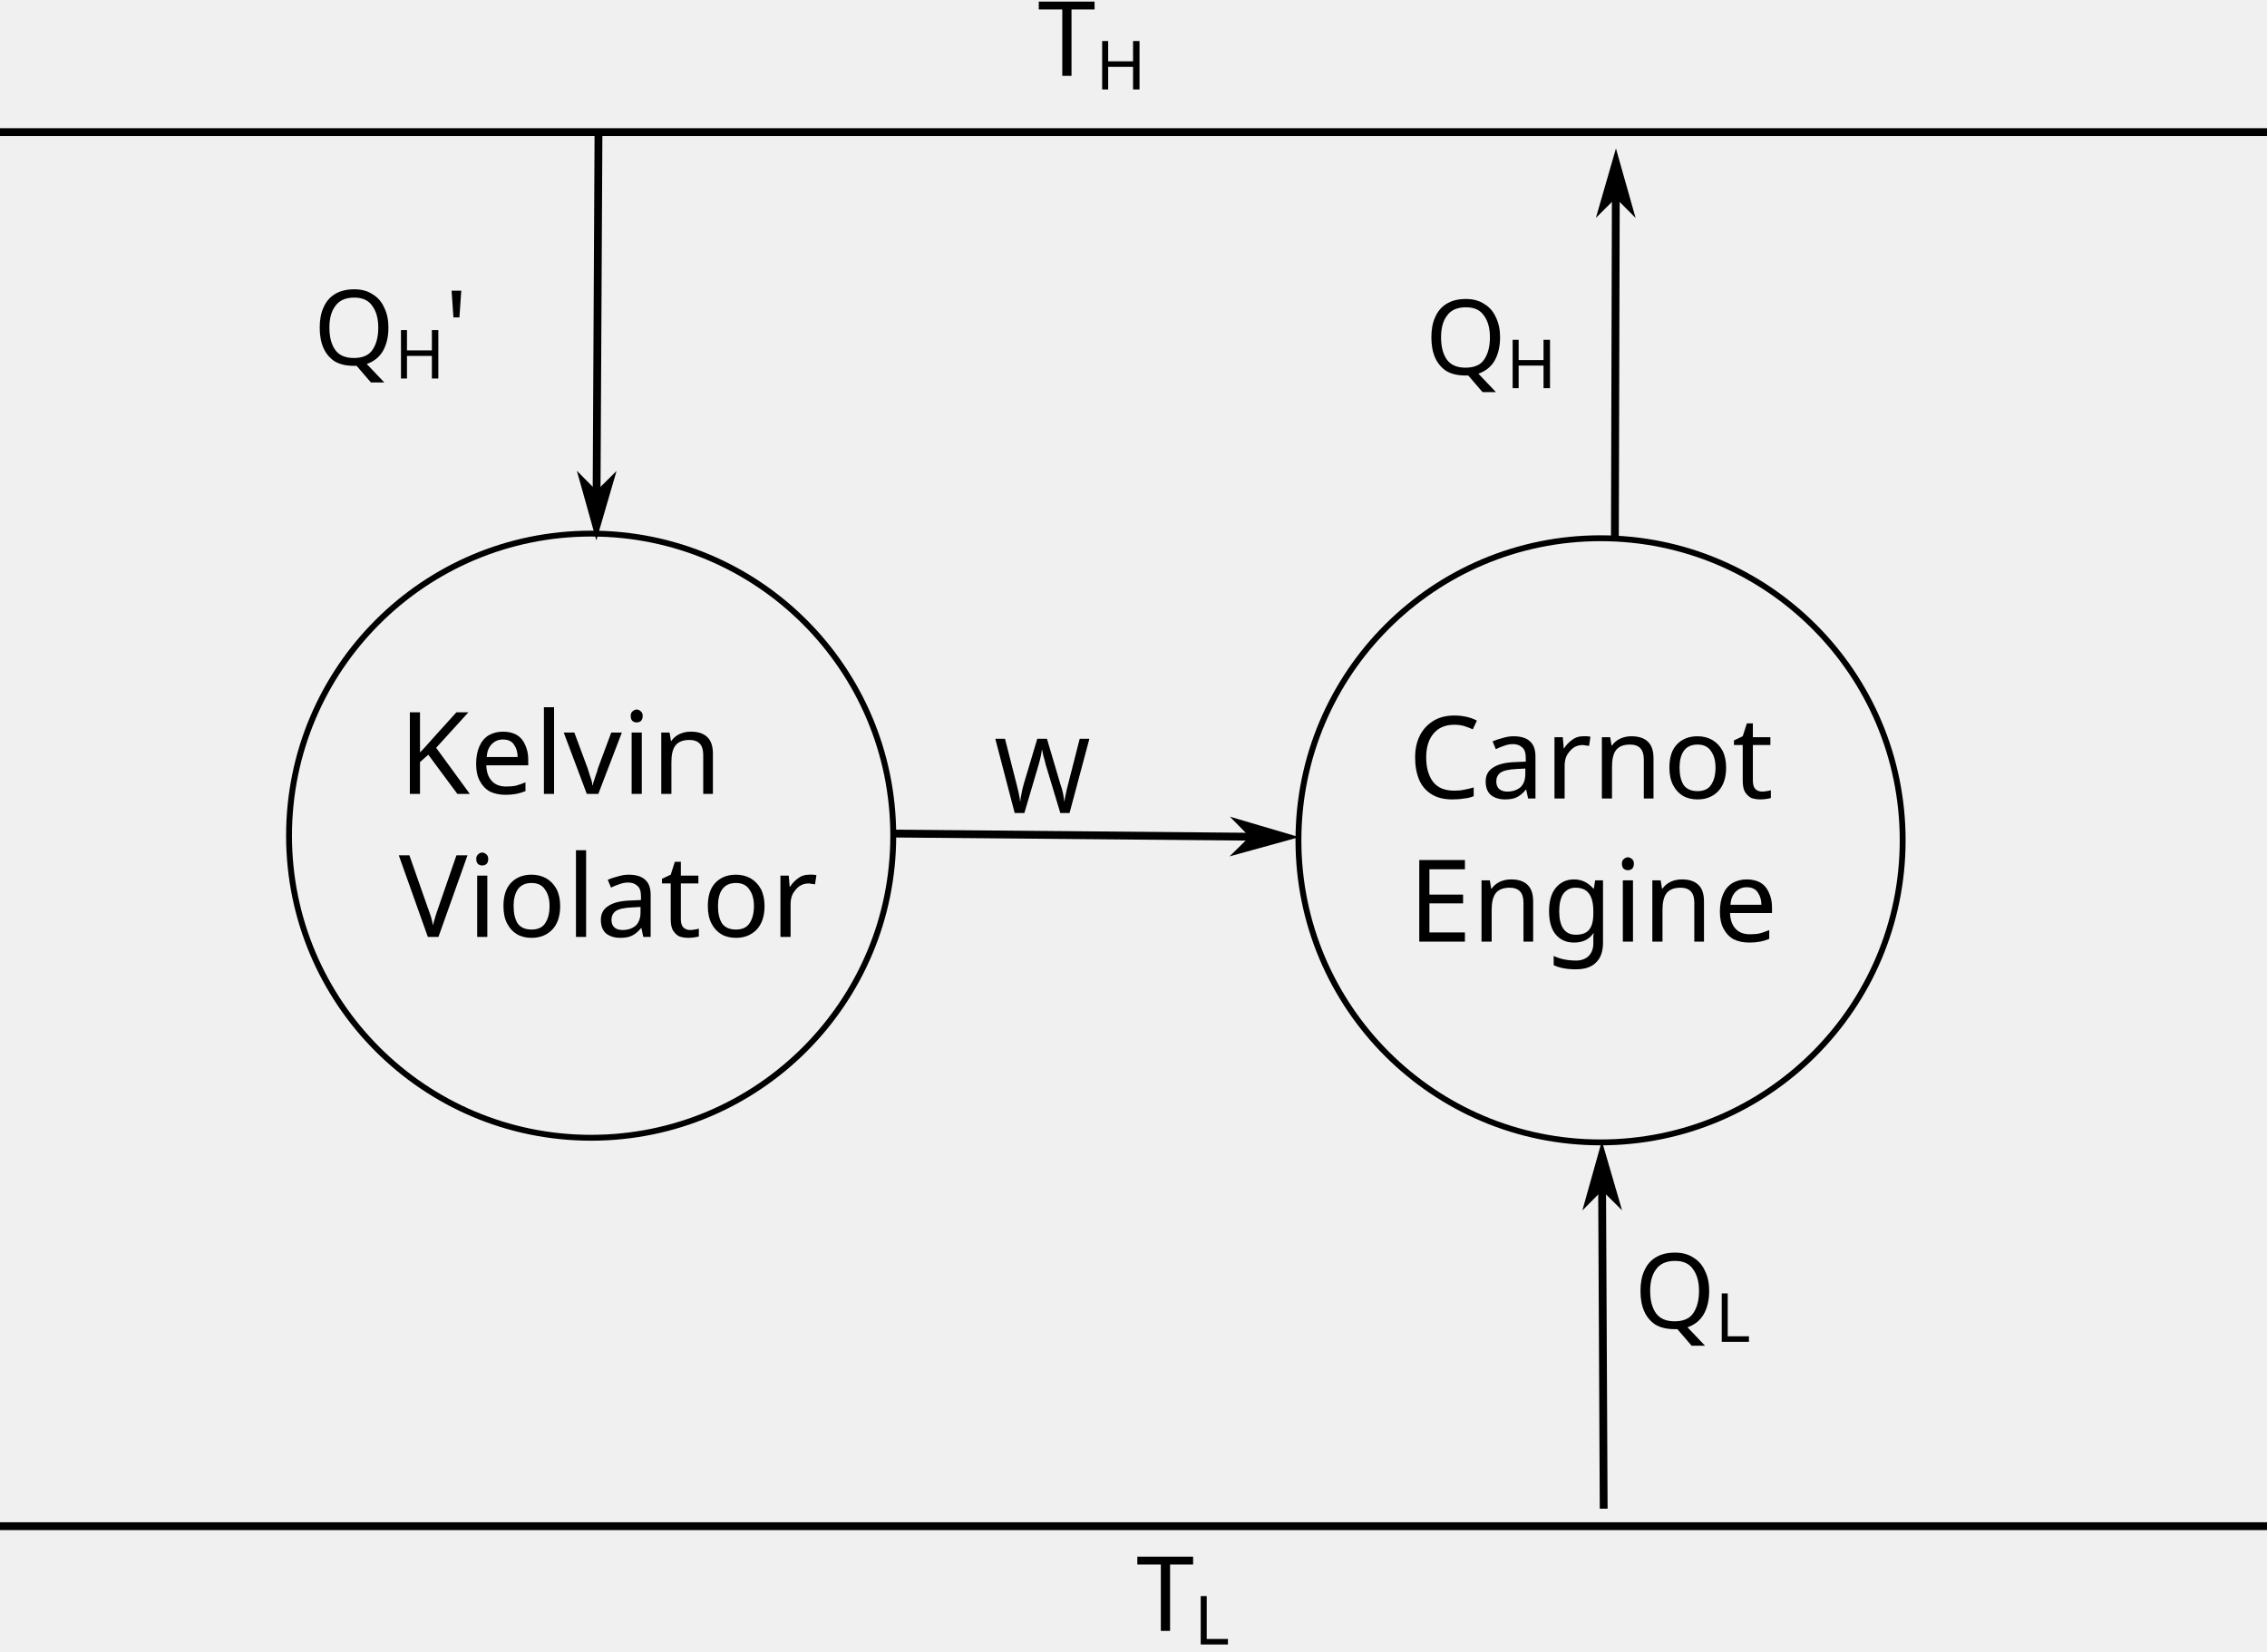
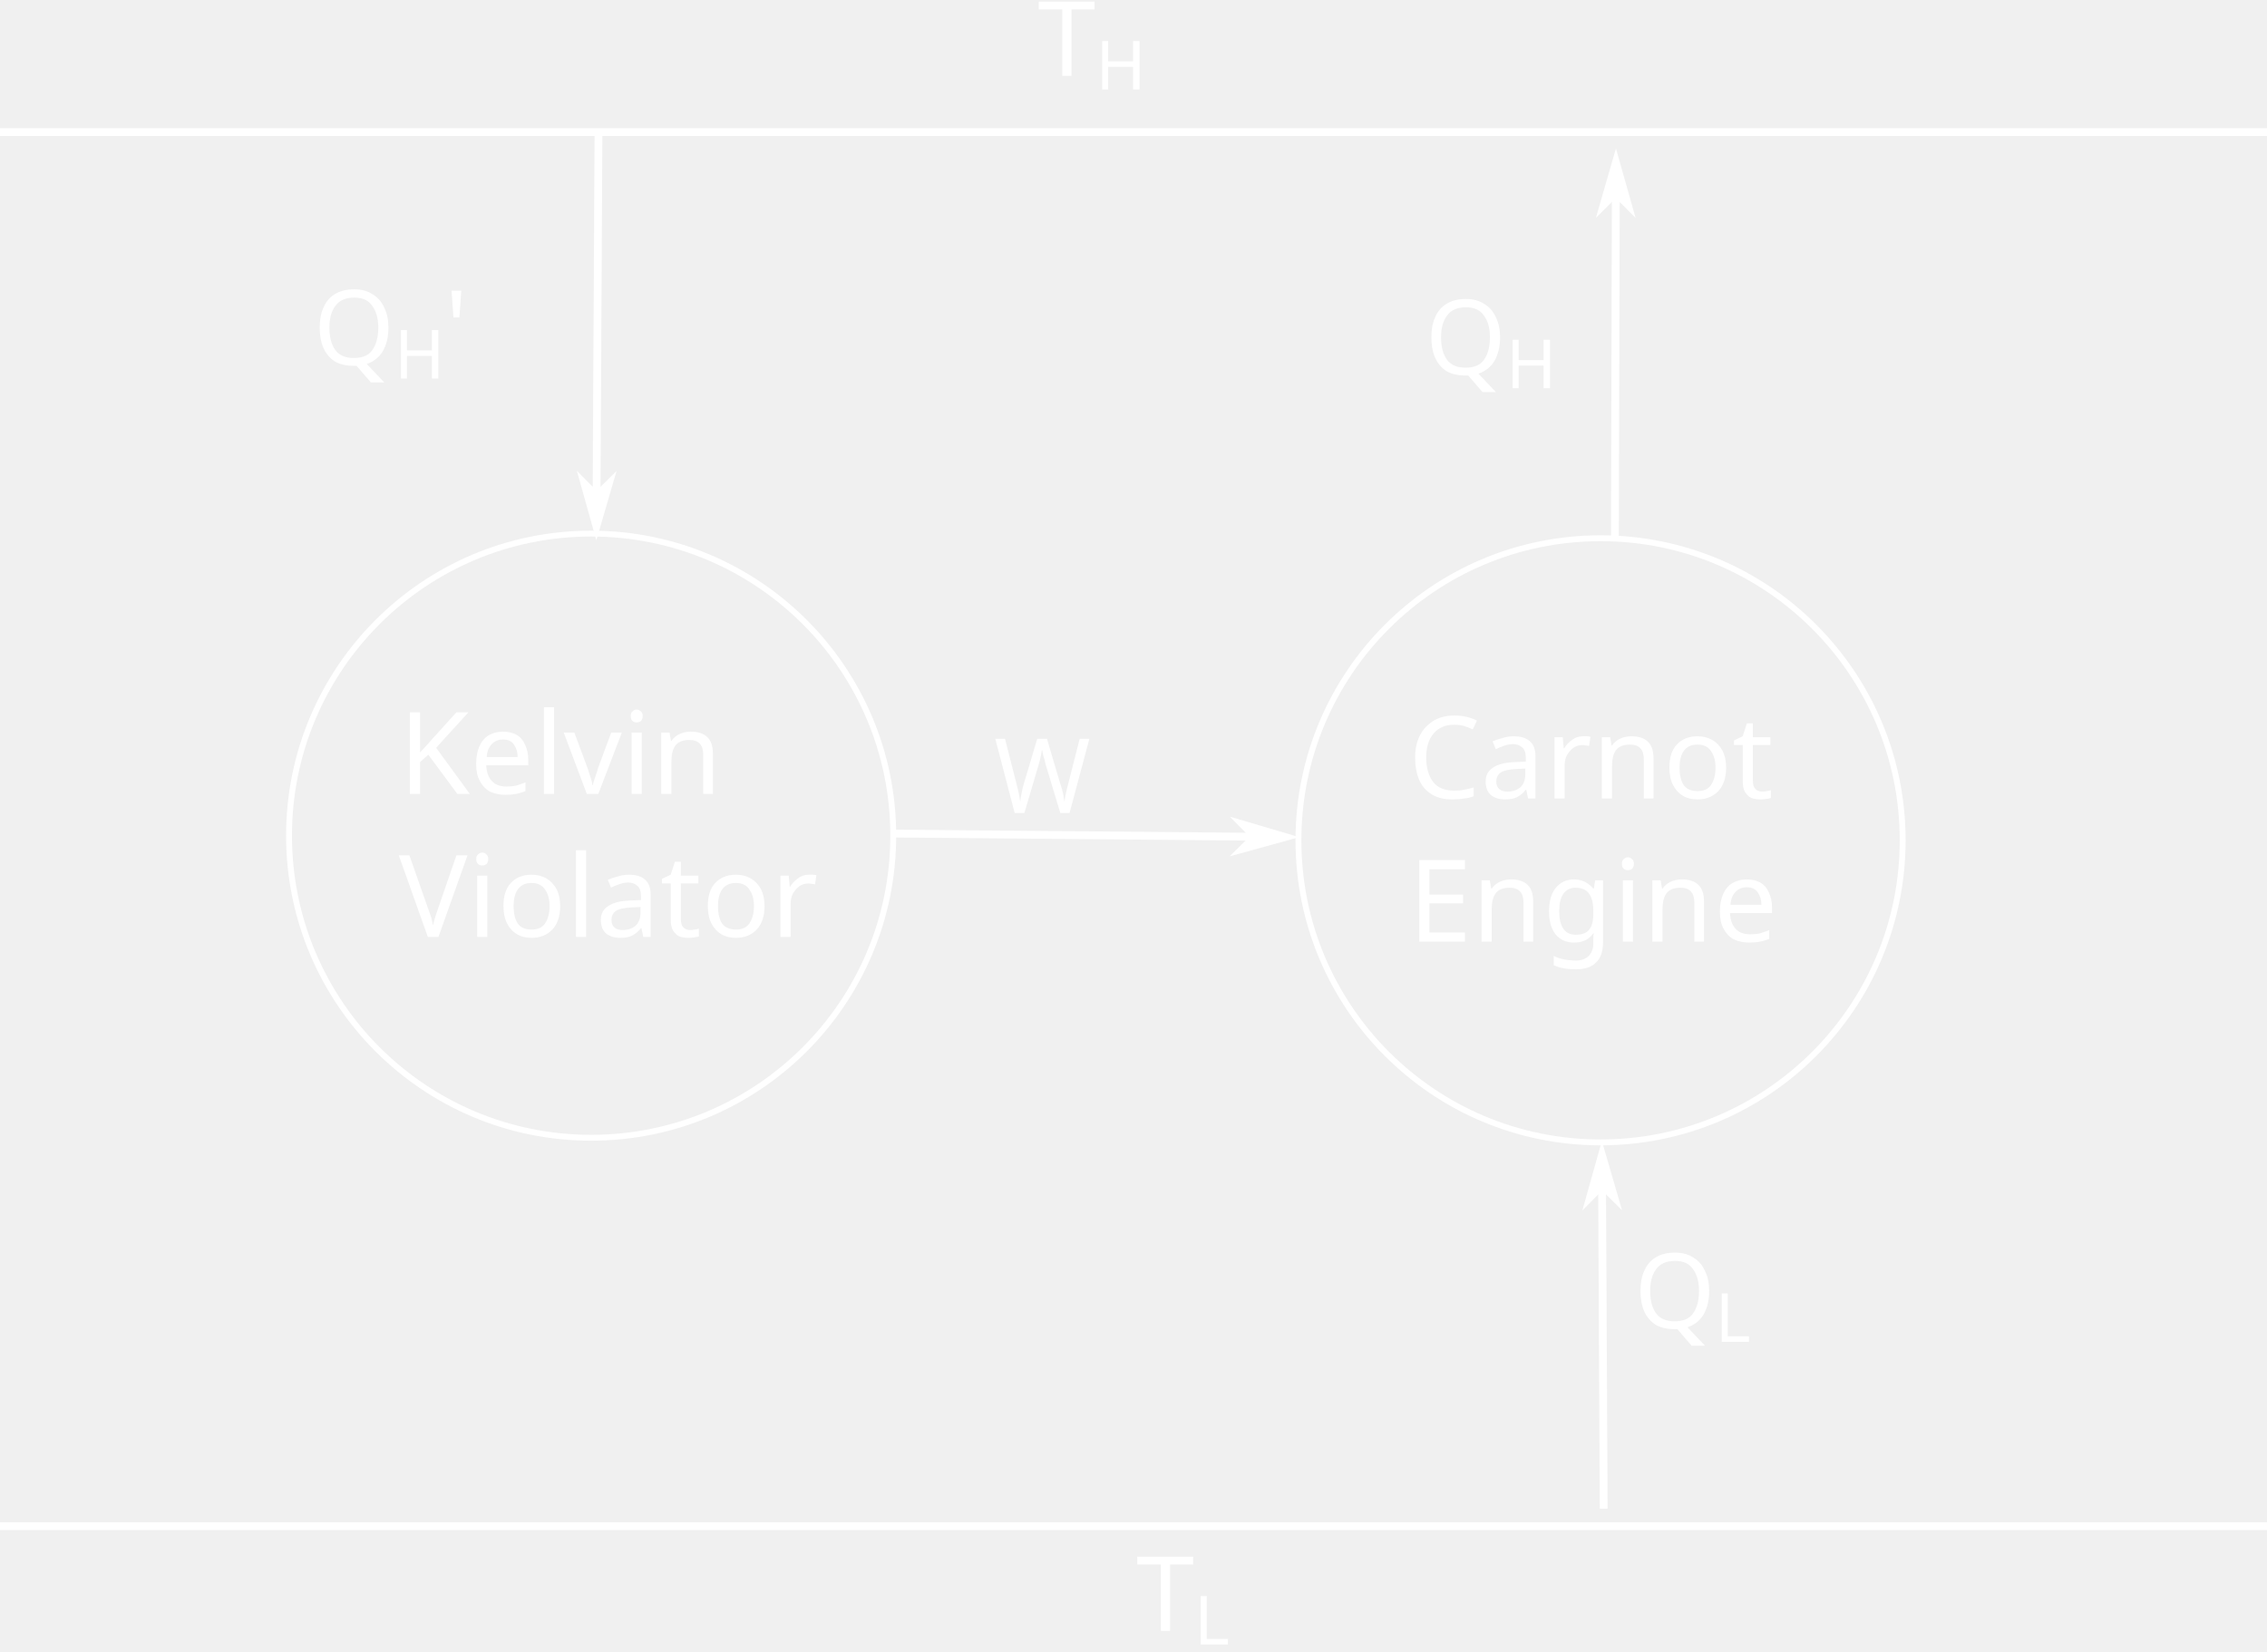
<svg xmlns="http://www.w3.org/2000/svg" width="76.824mm" height="55.98mm" viewBox="0 0 76.824 55.98" version="1.1" id="svg8">
  <defs id="defs2">
    <marker orient="auto" refY="0" refX="0" id="marker2715" style="overflow:visible">
-       <path id="path2713" d="M 0,0 5,-5 -12.5,0 5,5 Z" style="fill:#000000;fill-opacity:1;fill-rule:evenodd;stroke:#000000;stroke-width:1pt;stroke-opacity:1" transform="matrix(0.4,0,0,0.4,4,0)" />
+       <path id="path2713" d="M 0,0 5,-5 -12.5,0 5,5 Z" style="fill:#ffffff;fill-opacity:1;fill-rule:evenodd;stroke:#ffffff;stroke-width:1pt;stroke-opacity:1" transform="matrix(0.4,0,0,0.4,4,0)" />
    </marker>
    <marker orient="auto" refY="0" refX="0" id="Arrow1Mstart" style="overflow:visible">
-       <path id="path877" d="M 0,0 5,-5 -12.5,0 5,5 Z" style="fill:#000000;fill-opacity:1;fill-rule:evenodd;stroke:#000000;stroke-width:1pt;stroke-opacity:1" transform="matrix(0.4,0,0,0.4,4,0)" />
+       <path id="path877" d="M 0,0 5,-5 -12.5,0 5,5 Z" style="fill:#ffffff;fill-opacity:1;fill-rule:evenodd;stroke:#ffffff;stroke-width:1pt;stroke-opacity:1" transform="matrix(0.4,0,0,0.4,4,0)" />
    </marker>
    <marker orient="auto" refY="0" refX="0" id="marker2244" style="overflow:visible">
-       <path id="path2242" d="M 0,0 5,-5 -12.5,0 5,5 Z" style="fill:#000000;fill-opacity:1;fill-rule:evenodd;stroke:#000000;stroke-width:1pt;stroke-opacity:1" transform="matrix(-0.4,0,0,-0.4,-4,0)" />
+       <path id="path2242" d="M 0,0 5,-5 -12.5,0 5,5 Z" style="fill:#ffffff;fill-opacity:1;fill-rule:evenodd;stroke:#ffffff;stroke-width:1pt;stroke-opacity:1" transform="matrix(-0.4,0,0,-0.4,-4,0)" />
    </marker>
    <marker orient="auto" refY="0" refX="0" id="Arrow1Mend" style="overflow:visible">
-       <path id="path880" d="M 0,0 5,-5 -12.5,0 5,5 Z" style="fill:#000000;fill-opacity:1;fill-rule:evenodd;stroke:#000000;stroke-width:1pt;stroke-opacity:1" transform="matrix(-0.4,0,0,-0.4,-4,0)" />
+       <path id="path880" d="M 0,0 5,-5 -12.5,0 5,5 Z" style="fill:#ffffff;fill-opacity:1;fill-rule:evenodd;stroke:#ffffff;stroke-width:1pt;stroke-opacity:1" transform="matrix(-0.4,0,0,-0.4,-4,0)" />
    </marker>
    <marker orient="auto" refY="0" refX="0" id="Arrow1Lend" style="overflow:visible">
-       <path id="path874" d="M 0,0 5,-5 -12.5,0 5,5 Z" style="fill:#000000;fill-opacity:1;fill-rule:evenodd;stroke:#000000;stroke-width:1pt;stroke-opacity:1" transform="matrix(-0.8,0,0,-0.8,-10,0)" />
+       <path id="path874" d="M 0,0 5,-5 -12.5,0 5,5 Z" style="fill:#ffffff;fill-opacity:1;fill-rule:evenodd;stroke:#ffffff;stroke-width:1pt;stroke-opacity:1" transform="matrix(-0.8,0,0,-0.8,-10,0)" />
    </marker>
    <marker orient="auto" refY="0" refX="0" id="Arrow1Mend-9" style="overflow:visible">
-       <path id="path880-1" d="M 0,0 5,-5 -12.5,0 5,5 Z" style="fill:#000000;fill-opacity:1;fill-rule:evenodd;stroke:#000000;stroke-width:1pt;stroke-opacity:1" transform="matrix(-0.4,0,0,-0.4,-4,0)" />
+       <path id="path880-1" d="M 0,0 5,-5 -12.5,0 5,5 Z" style="fill:#ffffff;fill-opacity:1;fill-rule:evenodd;stroke:#ffffff;stroke-width:1pt;stroke-opacity:1" transform="matrix(-0.4,0,0,-0.4,-4,0)" />
    </marker>
  </defs>
  <g id="layer1" transform="translate(15.21354,-226.1873)">
-     <circle style="fill:none;fill-opacity:1;stroke:#000000;stroke-width:0.199;stroke-linejoin:miter;stroke-miterlimit:4;stroke-dasharray:none;stroke-dashoffset:0;stroke-opacity:1;paint-order:fill markers stroke" id="path815" cx="39.026" cy="254.667" r="10.238" />
-     <text xml:space="preserve" style="font-style:normal;font-variant:normal;font-weight:normal;font-stretch:normal;font-size:3.528px;line-height:1.25;font-family:sans-serif;-inkscape-font-specification:'sans-serif, Normal';font-variant-ligatures:normal;font-variant-caps:normal;font-variant-numeric:normal;font-feature-settings:normal;text-align:start;letter-spacing:0px;word-spacing:0px;writing-mode:lr-tb;text-anchor:start;fill:#000000;fill-opacity:1;stroke:none;stroke-width:0.265" x="32.506" y="253.249" id="text819">
+     <circle style="fill:none;fill-opacity:1;stroke:#ffffff;stroke-width:0.199;stroke-linejoin:miter;stroke-miterlimit:4;stroke-dasharray:none;stroke-dashoffset:0;stroke-opacity:1;paint-order:fill markers stroke" id="path815" cx="39.026" cy="254.667" r="10.238" />
+     <text xml:space="preserve" style="font-style:normal;font-variant:normal;font-weight:normal;font-stretch:normal;font-size:3.528px;line-height:1.25;font-family:sans-serif;-inkscape-font-specification:'sans-serif, Normal';font-variant-ligatures:normal;font-variant-caps:normal;font-variant-numeric:normal;font-feature-settings:normal;text-align:start;letter-spacing:0px;word-spacing:0px;writing-mode:lr-tb;text-anchor:start;fill:#ffffff;fill-opacity:1;stroke:none;stroke-width:0.265" x="32.506" y="253.249" id="text819">
      <tspan id="tspan817" x="32.506" y="253.249" style="font-size:3.881px;stroke-width:0.265">Carnot</tspan>
      <tspan x="32.506" y="258.1" style="font-size:3.881px;stroke-width:0.265" id="tspan821">Engine</tspan>
    </text>
-     <path style="fill:none;stroke:#000000;stroke-width:0.265px;stroke-linecap:butt;stroke-linejoin:miter;stroke-opacity:1" d="m -15.214,230.665 h 76.824" id="path842" />
-     <path style="fill:none;stroke:#000000;stroke-width:0.265px;stroke-linecap:butt;stroke-linejoin:miter;stroke-opacity:1" d="m -15.214,277.912 h 76.824" id="path842-3" />
-     <path style="fill:none;stroke:#000000;stroke-width:0.265;stroke-linecap:butt;stroke-linejoin:miter;stroke-miterlimit:4;stroke-dasharray:none;stroke-opacity:1;marker-start:url(#marker2715)" d="m 39.546,231.74 -0.034,12.664" id="path867" />
-     <path style="fill:none;stroke:#000000;stroke-width:0.265px;stroke-linecap:butt;stroke-linejoin:miter;stroke-opacity:1;marker-start:url(#Arrow1Mstart)" d="m 39.073,265.377 0.059,11.942" id="path869" />
-     <text xml:space="preserve" style="font-style:normal;font-variant:normal;font-weight:normal;font-stretch:normal;font-size:3.528px;line-height:1.25;font-family:sans-serif;-inkscape-font-specification:'sans-serif, Normal';font-variant-ligatures:normal;font-variant-caps:normal;font-variant-numeric:normal;font-feature-settings:normal;text-align:start;letter-spacing:0px;word-spacing:0px;writing-mode:lr-tb;text-anchor:start;fill:#000000;fill-opacity:1;stroke:none;stroke-width:0.265" x="19.957" y="228.759" id="text1737">
+     <path style="fill:none;stroke:#ffffff;stroke-width:0.265px;stroke-linecap:butt;stroke-linejoin:miter;stroke-opacity:1" d="m -15.214,230.665 h 76.824" id="path842" />
+     <path style="fill:none;stroke:#ffffff;stroke-width:0.265px;stroke-linecap:butt;stroke-linejoin:miter;stroke-opacity:1" d="m -15.214,277.912 h 76.824" id="path842-3" />
+     <path style="fill:none;stroke:#ffffff;stroke-width:0.265;stroke-linecap:butt;stroke-linejoin:miter;stroke-miterlimit:4;stroke-dasharray:none;stroke-opacity:1;marker-start:url(#marker2715)" d="m 39.546,231.74 -0.034,12.664" id="path867" />
+     <path style="fill:none;stroke:#ffffff;stroke-width:0.265px;stroke-linecap:butt;stroke-linejoin:miter;stroke-opacity:1;marker-start:url(#Arrow1Mstart)" d="m 39.073,265.377 0.059,11.942" id="path869" />
+     <text xml:space="preserve" style="font-style:normal;font-variant:normal;font-weight:normal;font-stretch:normal;font-size:3.528px;line-height:1.25;font-family:sans-serif;-inkscape-font-specification:'sans-serif, Normal';font-variant-ligatures:normal;font-variant-caps:normal;font-variant-numeric:normal;font-feature-settings:normal;text-align:start;letter-spacing:0px;word-spacing:0px;writing-mode:lr-tb;text-anchor:start;fill:#ffffff;fill-opacity:1;stroke:none;stroke-width:0.265" x="19.957" y="228.759" id="text1737">
      <tspan id="tspan1735" x="19.957" y="228.759" style="stroke-width:0.265">T<tspan style="font-size:65%;baseline-shift:sub" id="tspan1739">H</tspan>
      </tspan>
    </text>
-     <text xml:space="preserve" style="font-style:normal;font-variant:normal;font-weight:normal;font-stretch:normal;font-size:3.528px;line-height:1.25;font-family:sans-serif;-inkscape-font-specification:'sans-serif, Normal';font-variant-ligatures:normal;font-variant-caps:normal;font-variant-numeric:normal;font-feature-settings:normal;text-align:start;letter-spacing:0px;word-spacing:0px;writing-mode:lr-tb;text-anchor:start;fill:#000000;fill-opacity:1;stroke:none;stroke-width:0.265" x="23.295" y="281.461" id="text1737-6">
+     <text xml:space="preserve" style="font-style:normal;font-variant:normal;font-weight:normal;font-stretch:normal;font-size:3.528px;line-height:1.25;font-family:sans-serif;-inkscape-font-specification:'sans-serif, Normal';font-variant-ligatures:normal;font-variant-caps:normal;font-variant-numeric:normal;font-feature-settings:normal;text-align:start;letter-spacing:0px;word-spacing:0px;writing-mode:lr-tb;text-anchor:start;fill:#ffffff;fill-opacity:1;stroke:none;stroke-width:0.265" x="23.295" y="281.461" id="text1737-6">
      <tspan id="tspan1735-7" x="23.295" y="281.461" style="stroke-width:0.265">T<tspan style="font-size:65%;baseline-shift:sub" id="tspan1762">L</tspan>
      </tspan>
    </text>
-     <text xml:space="preserve" style="font-style:normal;font-variant:normal;font-weight:normal;font-stretch:normal;font-size:3.528px;line-height:1.25;font-family:sans-serif;-inkscape-font-specification:'sans-serif, Normal';font-variant-ligatures:normal;font-variant-caps:normal;font-variant-numeric:normal;font-feature-settings:normal;text-align:start;letter-spacing:0px;word-spacing:0px;writing-mode:lr-tb;text-anchor:start;fill:#000000;fill-opacity:1;stroke:none;stroke-width:0.265" x="33.073" y="238.886" id="text1766">
+     <text xml:space="preserve" style="font-style:normal;font-variant:normal;font-weight:normal;font-stretch:normal;font-size:3.528px;line-height:1.25;font-family:sans-serif;-inkscape-font-specification:'sans-serif, Normal';font-variant-ligatures:normal;font-variant-caps:normal;font-variant-numeric:normal;font-feature-settings:normal;text-align:start;letter-spacing:0px;word-spacing:0px;writing-mode:lr-tb;text-anchor:start;fill:#ffffff;fill-opacity:1;stroke:none;stroke-width:0.265" x="33.073" y="238.886" id="text1766">
      <tspan id="tspan1764" x="33.073" y="238.886" style="stroke-width:0.265">Q<tspan style="font-size:65%;baseline-shift:sub" id="tspan1768">H</tspan>
      </tspan>
    </text>
-     <text xml:space="preserve" style="font-style:normal;font-variant:normal;font-weight:normal;font-stretch:normal;font-size:3.528px;line-height:1.25;font-family:sans-serif;-inkscape-font-specification:'sans-serif, Normal';font-variant-ligatures:normal;font-variant-caps:normal;font-variant-numeric:normal;font-feature-settings:normal;text-align:start;letter-spacing:0px;word-spacing:0px;writing-mode:lr-tb;text-anchor:start;fill:#000000;fill-opacity:1;stroke:none;stroke-width:0.265" x="40.16" y="271.203" id="text1772">
+     <text xml:space="preserve" style="font-style:normal;font-variant:normal;font-weight:normal;font-stretch:normal;font-size:3.528px;line-height:1.25;font-family:sans-serif;-inkscape-font-specification:'sans-serif, Normal';font-variant-ligatures:normal;font-variant-caps:normal;font-variant-numeric:normal;font-feature-settings:normal;text-align:start;letter-spacing:0px;word-spacing:0px;writing-mode:lr-tb;text-anchor:start;fill:#ffffff;fill-opacity:1;stroke:none;stroke-width:0.265" x="40.16" y="271.203" id="text1772">
      <tspan id="tspan1770" x="40.16" y="271.203" style="stroke-width:0.265">Q<tspan style="font-size:65%;baseline-shift:sub" id="tspan1774">L</tspan>
      </tspan>
    </text>
-     <text xml:space="preserve" style="font-style:normal;font-variant:normal;font-weight:normal;font-stretch:normal;font-size:3.528px;line-height:1.25;font-family:sans-serif;-inkscape-font-specification:'sans-serif, Normal';font-variant-ligatures:normal;font-variant-caps:normal;font-variant-numeric:normal;font-feature-settings:normal;text-align:start;letter-spacing:0px;word-spacing:0px;writing-mode:lr-tb;text-anchor:start;fill:#000000;fill-opacity:1;stroke:none;stroke-width:0.265" x="18.467" y="253.745" id="text1778">
+     <text xml:space="preserve" style="font-style:normal;font-variant:normal;font-weight:normal;font-stretch:normal;font-size:3.528px;line-height:1.25;font-family:sans-serif;-inkscape-font-specification:'sans-serif, Normal';font-variant-ligatures:normal;font-variant-caps:normal;font-variant-numeric:normal;font-feature-settings:normal;text-align:start;letter-spacing:0px;word-spacing:0px;writing-mode:lr-tb;text-anchor:start;fill:#ffffff;fill-opacity:1;stroke:none;stroke-width:0.265" x="18.467" y="253.745" id="text1778">
      <tspan id="tspan1776" x="18.467" y="253.745" style="stroke-width:0.265">W</tspan>
    </text>
-     <circle style="fill:none;fill-opacity:1;stroke:#000000;stroke-width:0.199;stroke-linejoin:miter;stroke-miterlimit:4;stroke-dasharray:none;stroke-dashoffset:0;stroke-opacity:1;paint-order:fill markers stroke" id="path815-3" cx="4.819" cy="254.51" r="10.238" />
-     <text xml:space="preserve" style="font-style:normal;font-variant:normal;font-weight:normal;font-stretch:normal;font-size:3.528px;line-height:1.25;font-family:sans-serif;-inkscape-font-specification:'sans-serif, Normal';font-variant-ligatures:normal;font-variant-caps:normal;font-variant-numeric:normal;font-feature-settings:normal;text-align:start;letter-spacing:0px;word-spacing:0px;writing-mode:lr-tb;text-anchor:start;fill:#000000;fill-opacity:1;stroke:none;stroke-width:0.265" x="-1.701" y="253.093" id="text819-5">
+     <circle style="fill:none;fill-opacity:1;stroke:#ffffff;stroke-width:0.199;stroke-linejoin:miter;stroke-miterlimit:4;stroke-dasharray:none;stroke-dashoffset:0;stroke-opacity:1;paint-order:fill markers stroke" id="path815-3" cx="4.819" cy="254.51" r="10.238" />
+     <text xml:space="preserve" style="font-style:normal;font-variant:normal;font-weight:normal;font-stretch:normal;font-size:3.528px;line-height:1.25;font-family:sans-serif;-inkscape-font-specification:'sans-serif, Normal';font-variant-ligatures:normal;font-variant-caps:normal;font-variant-numeric:normal;font-feature-settings:normal;text-align:start;letter-spacing:0px;word-spacing:0px;writing-mode:lr-tb;text-anchor:start;fill:#ffffff;fill-opacity:1;stroke:none;stroke-width:0.265" x="-1.701" y="253.093" id="text819-5">
      <tspan id="tspan817-6" x="-1.701" y="253.093" style="font-size:3.881px;stroke-width:0.265">Kelvin</tspan>
      <tspan x="-1.701" y="257.943" style="font-size:3.881px;stroke-width:0.265" id="tspan821-2">Violator</tspan>
    </text>
-     <path style="fill:none;stroke:#000000;stroke-width:0.265;stroke-linecap:butt;stroke-linejoin:miter;stroke-miterlimit:4;stroke-dasharray:none;stroke-opacity:1;marker-end:url(#Arrow1Mend-9)" d="m 5.068,230.665 -0.07,13.313" id="path867-2" />
-     <path style="fill:none;stroke:#000000;stroke-width:0.265;stroke-linecap:butt;stroke-linejoin:miter;stroke-miterlimit:4;stroke-dasharray:none;stroke-opacity:1;marker-end:url(#marker2244)" d="m 15.012,254.438 13.28,0.117" id="path2234" />
-     <text xml:space="preserve" style="font-style:normal;font-variant:normal;font-weight:normal;font-stretch:normal;font-size:3.528px;line-height:1.25;font-family:sans-serif;-inkscape-font-specification:'sans-serif, Normal';font-variant-ligatures:normal;font-variant-caps:normal;font-variant-numeric:normal;font-feature-settings:normal;text-align:start;letter-spacing:0px;word-spacing:0px;writing-mode:lr-tb;text-anchor:start;fill:#000000;fill-opacity:1;stroke:none;stroke-width:0.265" x="-4.598" y="238.556" id="text1766-3">
+     <path style="fill:none;stroke:#ffffff;stroke-width:0.265;stroke-linecap:butt;stroke-linejoin:miter;stroke-miterlimit:4;stroke-dasharray:none;stroke-opacity:1;marker-end:url(#Arrow1Mend-9)" d="m 5.068,230.665 -0.07,13.313" id="path867-2" />
+     <path style="fill:none;stroke:#ffffff;stroke-width:0.265;stroke-linecap:butt;stroke-linejoin:miter;stroke-miterlimit:4;stroke-dasharray:none;stroke-opacity:1;marker-end:url(#marker2244)" d="m 15.012,254.438 13.28,0.117" id="path2234" />
+     <text xml:space="preserve" style="font-style:normal;font-variant:normal;font-weight:normal;font-stretch:normal;font-size:3.528px;line-height:1.25;font-family:sans-serif;-inkscape-font-specification:'sans-serif, Normal';font-variant-ligatures:normal;font-variant-caps:normal;font-variant-numeric:normal;font-feature-settings:normal;text-align:start;letter-spacing:0px;word-spacing:0px;writing-mode:lr-tb;text-anchor:start;fill:#ffffff;fill-opacity:1;stroke:none;stroke-width:0.265" x="-4.598" y="238.556" id="text1766-3">
      <tspan id="tspan1764-6" x="-4.598" y="238.556" style="stroke-width:0.265">Q<tspan style="font-size:65%;baseline-shift:sub" id="tspan2423">H</tspan>'</tspan>
    </text>
  </g>
</svg>
